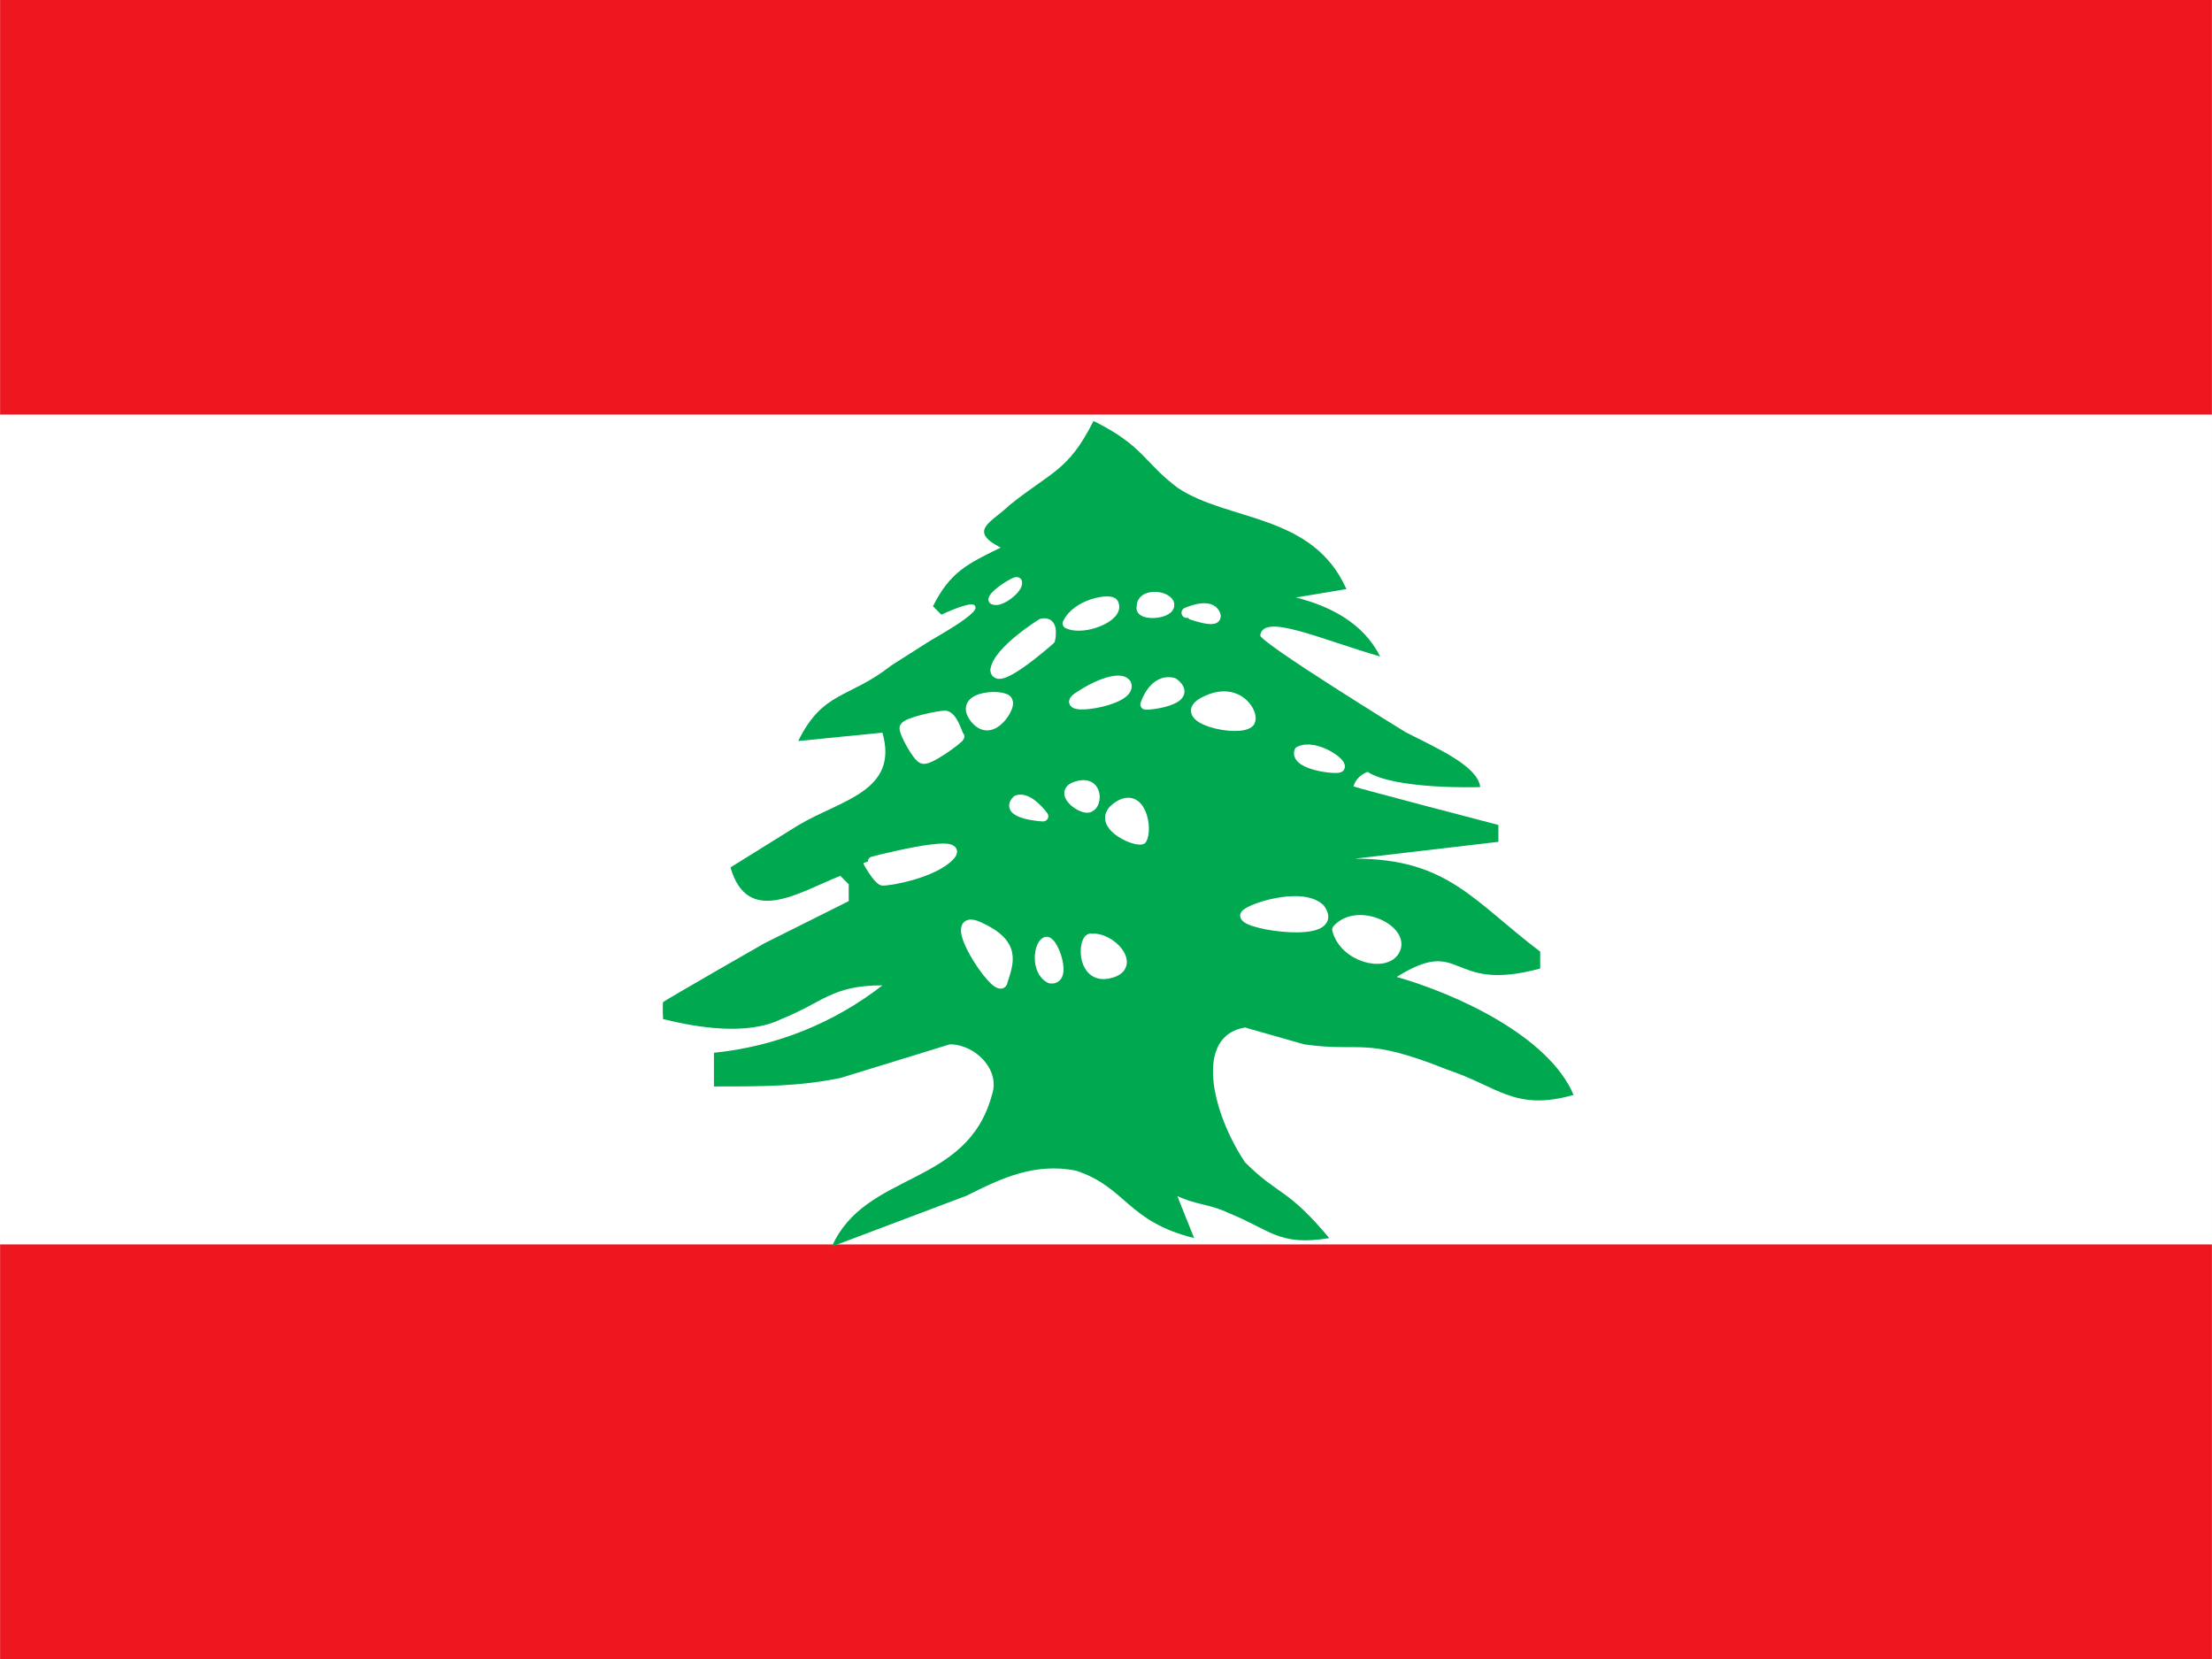
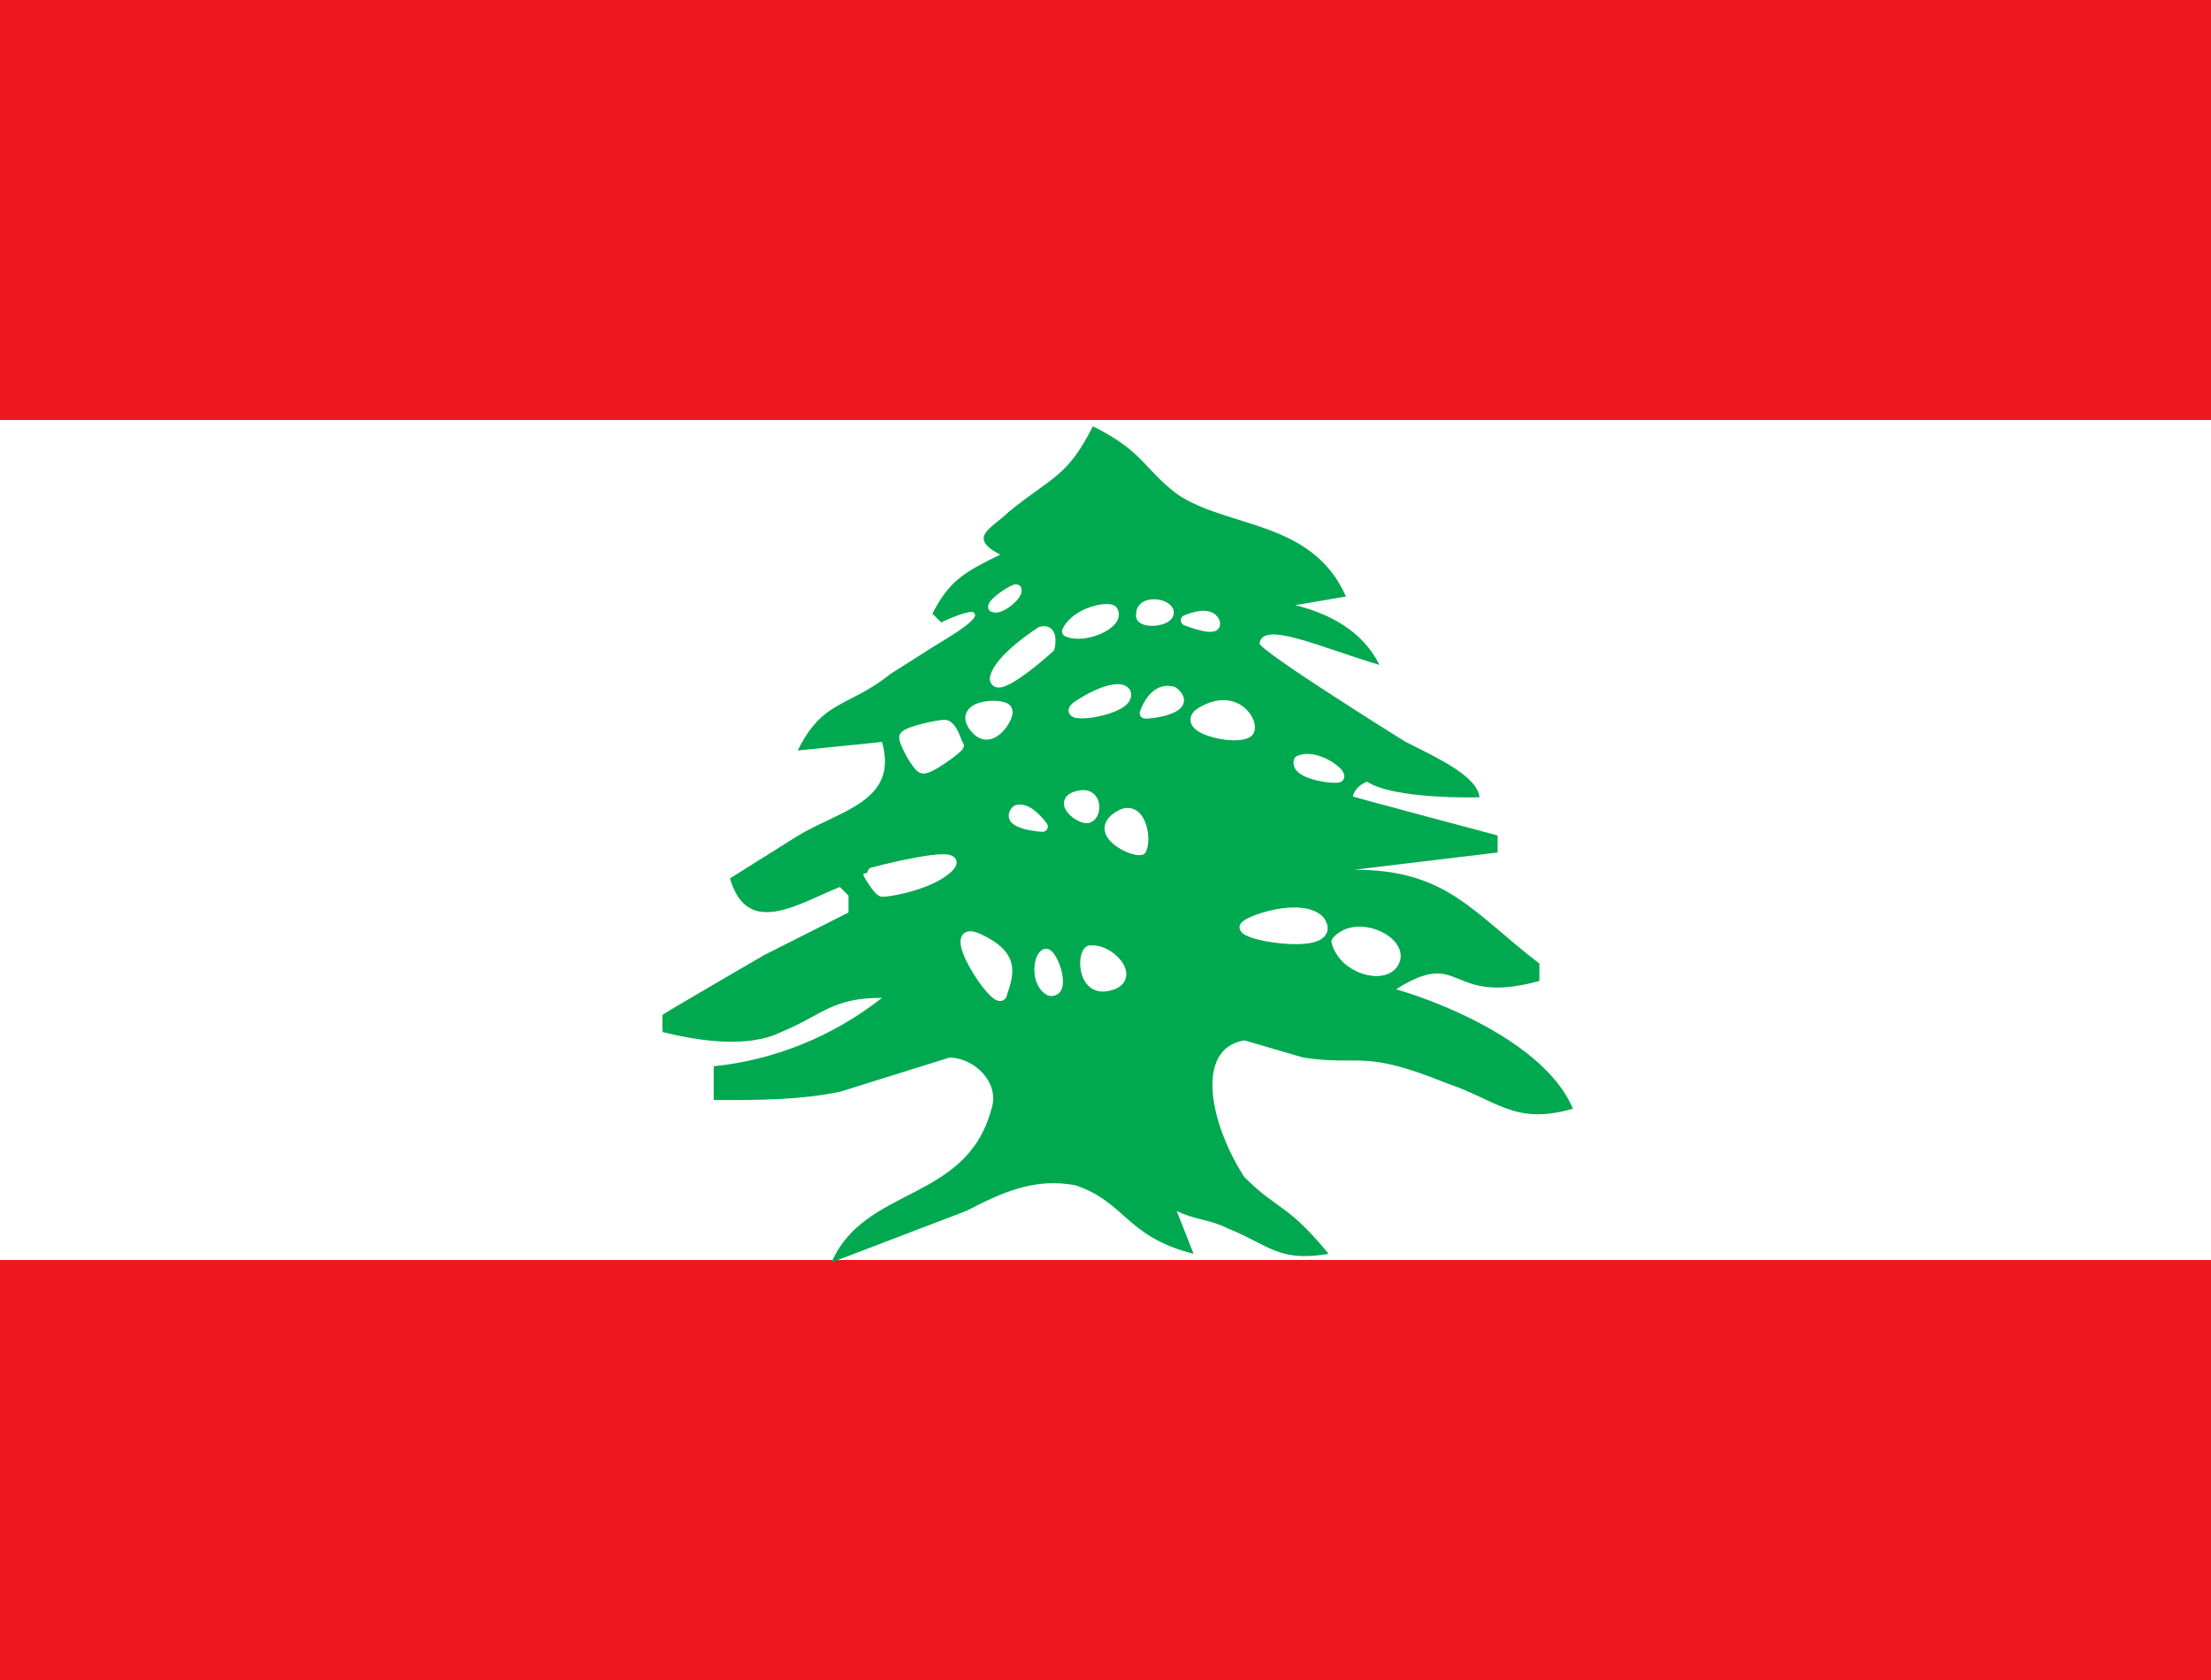
- <svg xmlns="http://www.w3.org/2000/svg" id="flag-icons-lb" viewBox="0 0 640 480">
-   <defs>
-     <clipPath id="lb-a">
-       <path fill-opacity=".7" d="M-85.3 0h682.6v512H-85.3z" />
-     </clipPath>
-   </defs>
-   <g clip-path="url(#lb-a)" transform="translate(80)scale(.9375)">
-     <g fill-rule="evenodd" stroke-width="1pt">
-       <path fill="#EE161F" d="M-128 384h768v128h-768zm0-384h768v128h-768z" />
-       <path fill="#fff" d="M-128 128h768v256h-768z" />
-     </g>
-     <path fill="#00A850" d="M252.1 130c-7.8 15.5-13 15.5-26 26-5.2 5.1-13 7.7-2.6 13-10.5 5.1-15.7 7.7-20.9 18.1l2.6 2.6s10-4.8 10.4-2.6c1.8 2.1-13 10-14.9 11.3l-11 7c-13.1 10.3-21 7.7-28.7 23.3l26-2.6c5.2 18.2-13 20.8-26 28.6l-20.9 13c5.3 18.2 20.9 7.8 33.9 2.6l2.6 2.6v5.2l-26 13s-30.8 17.6-31.3 18.2c-.2 1 0 5.2 0 5.2 10.4 2.6 26 5.2 36.5 0 13-5.2 15.6-10.4 31.2-10.4a101 101 0 0 1-52 20.8v10.4c15.6 0 26 0 39-2.6l33.8-10.4c7.8 0 15.7 7.8 13 15.6-7.7 28.6-39 23.4-49.4 46.8L213 369c10.4-5.2 20.8-10.3 33.8-7.7 15.6 5.2 15.6 15.6 36.4 20.8l-5.2-13c5.2 2.6 10.4 2.6 15.7 5.2 13 5.2 15.6 10.4 31.2 7.8-13-15.6-15.6-13-26-23.4-10.4-15.6-15.7-39 0-41.6l18.2 5.2c18.2 2.6 18.2-2.6 44.2 7.8 15.7 5.2 20.9 13 39 7.8-7.7-18.2-36.3-31.2-54.6-36.4 20.9-13 15.6 5.2 44.3-2.6v-5.2C369.3 278 361.4 265 332.8 265l44.3-5.2v-5.2s-43.7-11.4-44.7-11.9c.3-1.3 1.4-3.3 4.3-4.5 8.3 5.4 33.3 4.8 34.8 4.7-.8-6.4-12.7-11.7-23-16.9 0 0-44.7-27.5-44.9-29.9.9-7 18.3 1.1 37 6.5-5.2-10.4-15.6-15.6-26-18.2l15.6-2.6c-10.4-23.4-36.4-20.8-52-31.2-10.5-7.8-10.5-13-26.1-20.7z" />
-     <path fill="#fff" fill-rule="evenodd" stroke="#fff" stroke-linecap="round" stroke-linejoin="round" stroke-width="3.2" d="M224 303c1.9-6.1 4.4-11.6-7.2-16.9s5.8 21.1 7.2 17zm13.7-12.3c-2.3.3-3.6 8.8 1.1 11.2 5.2.8 1-11.1-1.1-11.2m13.5-1c-2.4.8-2.5 12.8 6 10.6 8.6-2.1 0-11.5-6-10.5zM267 259c1.8-3-.1-15-7.4-10s5 10.8 7.4 10m-16-10c2.3-.9 2.5-8.3-4-6.3-6.3 1.9 2.3 7.8 4 6.3m-14.4 2.9s-4.5-6.2-8-4.9c-4.3 4.2 8.3 5 8 4.9M187 271.7c1.9.2 16-2.3 20.9-7.8s-25.1 2.3-25.1 2.4 2.8 4.9 4.2 5.4m141.1-35c.7-1.3-7.5-7.1-12.4-4.8-1.3 4.3 12.4 5.7 12.4 4.8m-27.8-14c1.6-2.2-3.5-11.3-13.7-6.2-10.2 5 10.7 9.8 13.7 6.3zm-32.1-5.3s2.5-8.2 8.6-6.6c7 5.3-8.3 6.9-8.6 6.6m-6-6.2c-1-2.3-7.3-1-14.6 3.9-7.4 4.7 16.8 1.4 14.6-4zm18.7-22.1s6.5-3 8.5 0c2.7 4.3-8.6 0-8.5 0m-5.5-2.9c-1.3-2.6-8.5-2.9-8.3 1-1.2 3 9.4 2.4 8.3-1m-17.2 0c-.7-1.5-11 0-14 6.2 5 2.4 16.3-2.3 14-6.2m-22 6.3s-13.4 8.3-14.3 14.3c.4 5.2 16.8-9.4 16.8-9.4s1.4-5.8-2.4-4.9zm-14.9-7.5c.4-1.7 6.7-5.6 7.2-5.3.5 1.7-5.1 6.3-7.2 5.3m4.3 31.6c.3-2.5-16-2.3-9.9 5.2 5.2 6.3 11-4.1 9.9-5.2m-15 10.7c-.8-1.6-2-6-4.2-6.4-1.9 0-11.7 2-12.5 3.6-.4 1.3 4.1 9.4 5.6 9.6 1.8.7 10.9-6 11.2-6.8zm88.4 55.2c.5-1.8 17.3-7.5 23-2 6.8 9.3-23.4 5-23 2m46 10.9c3.7-6.2-11.3-13.6-17.6-6.5 2.2 8.5 14.6 11.6 17.6 6.5" />
+ <svg xmlns="http://www.w3.org/2000/svg" width="25px" height="px" viewBox="0 0 25 19" version="1.1">
+   <g id="surface1">
+     <path style=" stroke:none;fill-rule:evenodd;fill:rgb(93.333%,8.627%,12.157%);fill-opacity:1;" d="M -1.562 14.25 L 26.562 14.25 L 26.562 19 L -1.562 19 Z M -1.562 0 L 26.562 0 L 26.562 4.75 L -1.562 4.75 Z M -1.562 0 " />
+     <path style=" stroke:none;fill-rule:evenodd;fill:rgb(100%,100%,100%);fill-opacity:1;" d="M -1.562 4.75 L 26.562 4.75 L 26.562 14.25 L -1.562 14.25 Z M -1.562 4.75 " />
+     <path style=" stroke:none;fill-rule:nonzero;fill:rgb(0%,65.882%,31.373%);fill-opacity:1;" d="M 12.355 4.824 C 12.07 5.398 11.883 5.398 11.406 5.789 C 11.215 5.977 10.93 6.074 11.309 6.273 C 10.926 6.461 10.734 6.559 10.543 6.941 L 10.641 7.039 C 10.641 7.039 11.008 6.863 11.02 6.941 C 11.086 7.02 10.543 7.312 10.477 7.363 L 10.07 7.621 C 9.594 8.004 9.305 7.906 9.02 8.488 L 9.973 8.391 C 10.164 9.066 9.496 9.164 9.02 9.453 L 8.254 9.934 C 8.449 10.609 9.02 10.223 9.496 10.031 L 9.594 10.129 L 9.594 10.32 L 8.641 10.801 C 8.641 10.801 7.512 11.457 7.492 11.477 C 7.488 11.516 7.492 11.672 7.492 11.672 C 7.875 11.766 8.445 11.863 8.832 11.672 C 9.305 11.477 9.402 11.285 9.973 11.285 C 9.422 11.719 8.762 11.988 8.07 12.059 L 8.07 12.441 C 8.641 12.441 9.02 12.441 9.496 12.348 L 10.734 11.961 C 11.02 11.961 11.309 12.25 11.211 12.539 C 10.93 13.602 9.781 13.406 9.402 14.277 L 10.926 13.695 C 11.305 13.5 11.688 13.312 12.164 13.406 C 12.734 13.602 12.734 13.988 13.496 14.18 L 13.305 13.695 C 13.496 13.793 13.688 13.793 13.879 13.891 C 14.355 14.082 14.453 14.277 15.023 14.18 C 14.547 13.602 14.453 13.695 14.07 13.312 C 13.691 12.73 13.496 11.863 14.07 11.766 L 14.738 11.961 C 15.402 12.059 15.402 11.863 16.355 12.25 C 16.93 12.441 17.121 12.73 17.785 12.539 C 17.504 11.863 16.453 11.383 15.785 11.188 C 16.551 10.707 16.355 11.383 17.406 11.094 L 17.406 10.898 C 16.648 10.316 16.359 9.836 15.312 9.836 L 16.934 9.641 L 16.934 9.449 C 16.934 9.449 15.336 9.023 15.297 9.008 C 15.309 8.957 15.348 8.883 15.457 8.84 C 15.758 9.039 16.676 9.02 16.73 9.016 C 16.699 8.777 16.266 8.578 15.887 8.387 C 15.887 8.387 14.25 7.367 14.242 7.277 C 14.277 7.016 14.914 7.316 15.598 7.52 C 15.406 7.133 15.027 6.938 14.645 6.844 L 15.219 6.746 C 14.836 5.879 13.883 5.977 13.312 5.59 C 12.93 5.301 12.93 5.105 12.355 4.82 Z M 12.355 4.824 " />
+     <path style="fill-rule:evenodd;fill:rgb(100%,100%,100%);fill-opacity:1;stroke-width:3.2;stroke-linecap:round;stroke-linejoin:round;stroke:rgb(100%,100%,100%);stroke-opacity:1;stroke-miterlimit:4;" d="M 224 302.947 C 225.92 296.947 228.373 291.368 216.747 286.105 C 205.227 280.842 222.613 307.158 224 303.053 Z M 237.653 290.737 C 235.413 290.947 234.133 299.474 238.827 301.895 C 243.947 302.737 239.787 290.842 237.653 290.737 M 251.2 289.684 C 248.747 290.526 248.747 302.526 257.173 300.316 C 265.813 298.211 257.173 288.842 251.2 289.789 Z M 266.987 258.947 C 268.8 256 266.88 244 259.627 249.053 C 252.267 254 264.64 259.789 266.987 258.947 M 250.987 249.053 C 253.333 248.105 253.547 240.737 247.04 242.737 C 240.747 244.632 249.28 250.526 250.987 249.053 M 236.587 251.895 C 236.587 251.895 232.107 245.684 228.587 246.947 C 224.32 251.158 236.907 252 236.587 251.895 M 186.987 271.684 C 188.907 271.895 202.987 269.368 207.893 263.895 C 212.8 258.421 182.827 266.211 182.827 266.316 C 182.827 266.421 185.6 271.158 186.987 271.684 M 328.107 236.737 C 328.747 235.368 320.64 229.579 315.733 231.895 C 314.453 236.211 328.107 237.579 328.107 236.737 M 300.267 222.737 C 301.867 220.526 296.747 211.368 286.613 216.526 C 276.373 221.474 297.28 226.316 300.267 222.842 Z M 268.16 217.368 C 268.16 217.368 270.72 209.158 276.8 210.842 C 283.84 216.105 268.48 217.684 268.16 217.368 M 262.187 211.158 C 261.227 208.947 254.933 210.211 247.573 215.053 C 240.213 219.789 264.427 216.526 262.187 211.053 Z M 280.853 189.053 C 280.853 189.053 287.36 186.105 289.387 189.053 C 292.053 193.368 280.747 189.053 280.853 189.053 M 275.413 186.211 C 274.133 183.579 266.88 183.263 267.093 187.158 C 265.92 190.211 276.48 189.579 275.413 186.211 M 258.24 186.211 C 257.493 184.737 247.253 186.211 244.16 192.421 C 249.173 194.842 260.48 190.105 258.24 186.211 M 236.16 192.526 C 236.16 192.526 222.827 200.842 221.867 206.842 C 222.293 212 238.72 197.368 238.72 197.368 C 238.72 197.368 240.107 191.579 236.267 192.526 Z M 221.333 184.947 C 221.653 183.263 227.947 179.368 228.48 179.684 C 229.013 181.368 223.36 186 221.333 184.947 M 225.6 216.632 C 225.92 214.105 209.6 214.316 215.68 221.789 C 220.907 228.105 226.667 217.684 225.6 216.632 M 210.56 227.263 C 209.813 225.684 208.64 221.263 206.4 220.947 C 204.48 220.947 194.667 222.947 193.92 224.526 C 193.493 225.789 197.973 233.895 199.467 234.105 C 201.28 234.842 210.347 228.105 210.667 227.263 Z M 298.987 282.526 C 299.52 280.737 316.267 274.947 322.027 280.526 C 328.747 289.789 298.56 285.474 298.987 282.526 M 344.96 293.368 C 348.693 287.158 333.653 279.789 327.36 286.947 C 329.6 295.368 341.973 298.526 344.96 293.368 " transform="matrix(0.0366211,0,0,0.0371094,3.125,0)" />
  </g>
</svg>
